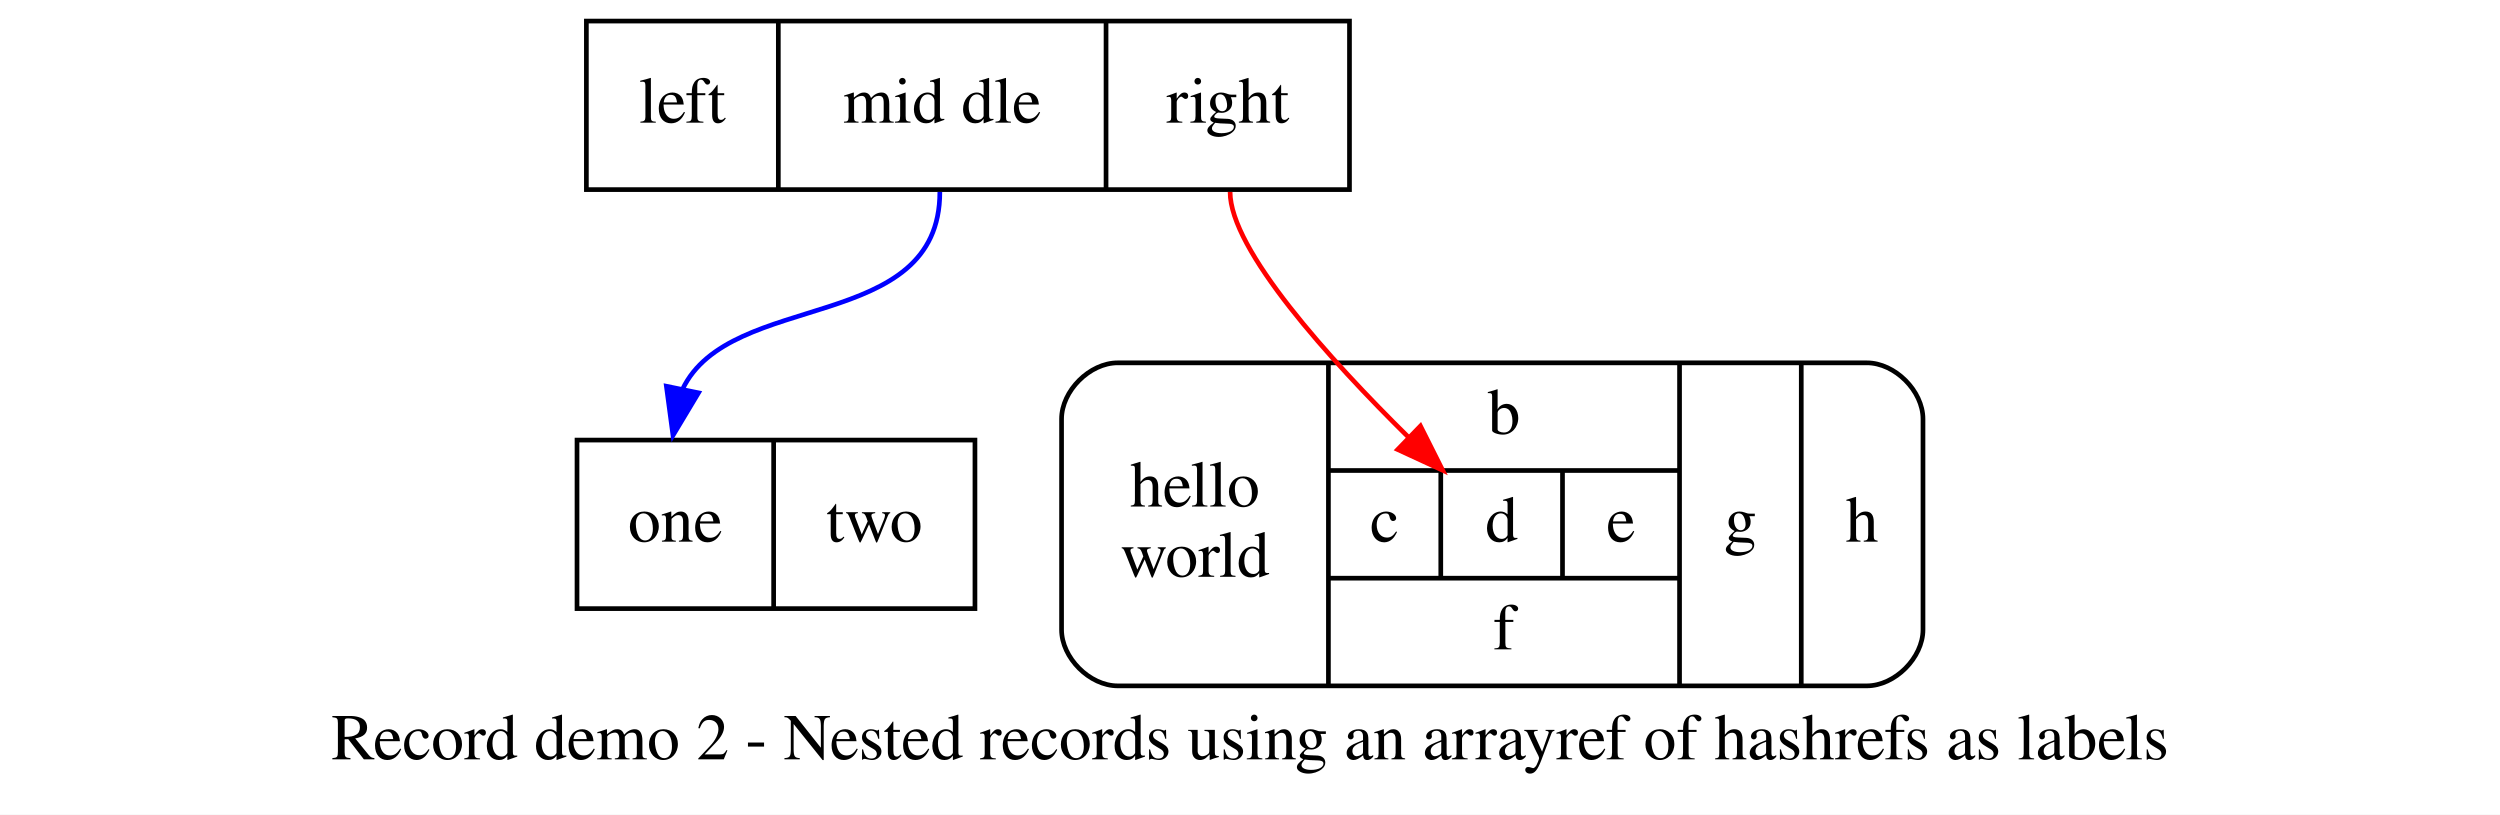
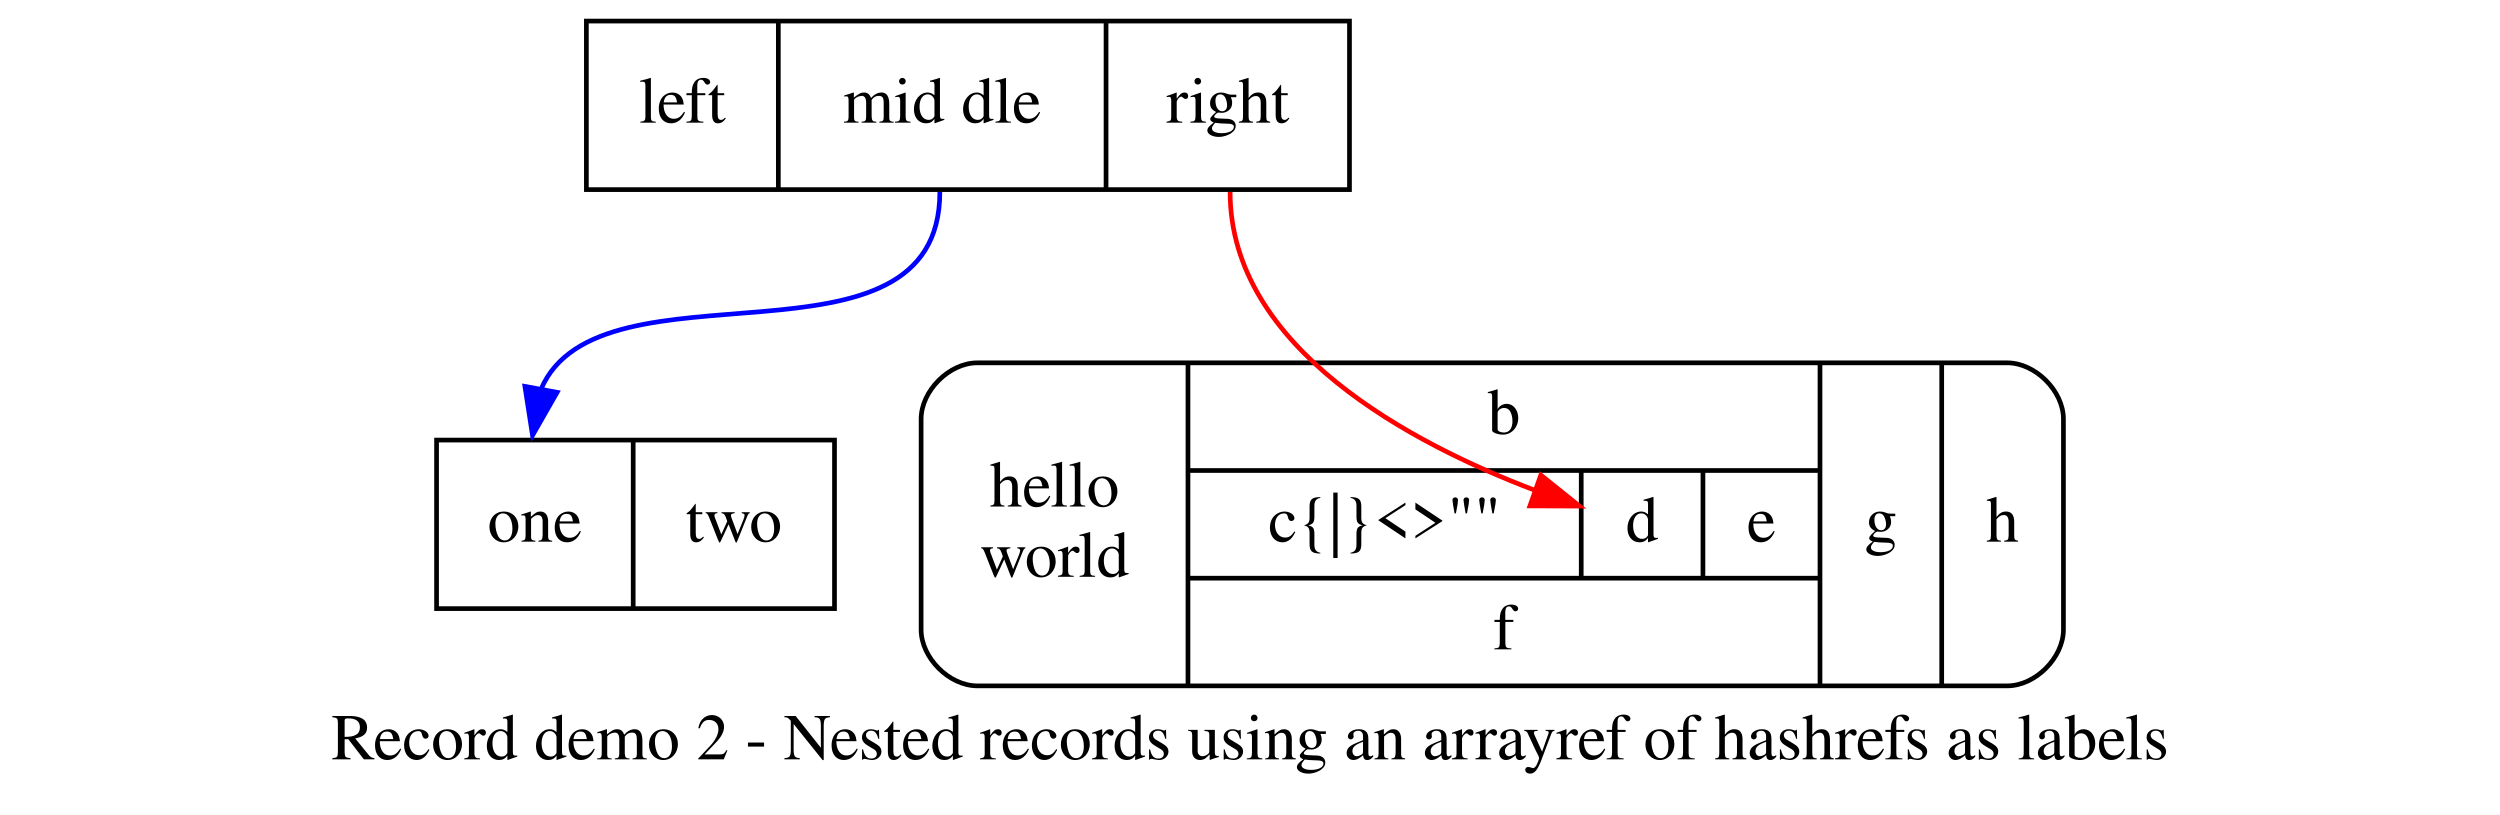
<svg xmlns="http://www.w3.org/2000/svg" width="534pt" height="174pt" viewBox="0.00 0.00 534.00 174.00">
  <g id="graph0" class="graph" transform="scale(1 1) rotate(0) translate(4 170)">
    <polygon fill="white" stroke="transparent" points="-4,4 -4,-170 530,-170 530,4 -4,4" />
    <text text-anchor="middle" x="263" y="-7.8" font-family="Times,serif" font-size="14.00">Record demo 2 - Nested records using an arrayref of hashrefs as labels</text>
    <g id="node1" class="node">
      <polygon fill="none" stroke="black" points="121.25,-129.5 121.25,-165.5 284.25,-165.5 284.25,-129.5 121.25,-129.5" />
      <text text-anchor="middle" x="141.75" y="-143.8" font-family="Times,serif" font-size="14.00">left</text>
      <polyline fill="none" stroke="black" points="162.25,-129.5 162.25,-165.5 " />
      <text text-anchor="middle" x="197.25" y="-143.8" font-family="Times,serif" font-size="14.00">mid dle</text>
      <polyline fill="none" stroke="black" points="232.25,-129.5 232.25,-165.5 " />
      <text text-anchor="middle" x="258.25" y="-143.8" font-family="Times,serif" font-size="14.00">right</text>
    </g>
    <g id="node2" class="node">
-       <polygon fill="none" stroke="black" points="119.25,-40 119.25,-76 204.25,-76 204.25,-40 119.25,-40" />
-       <text text-anchor="middle" x="140.25" y="-54.3" font-family="Times,serif" font-size="14.00">one</text>
-       <polyline fill="none" stroke="black" points="161.25,-40 161.25,-76 " />
-       <text text-anchor="middle" x="182.75" y="-54.3" font-family="Times,serif" font-size="14.00">two</text>
+       <polygon fill="none" stroke="black" points="89.25,-40 89.25,-76 174.25,-76 174.25,-40 89.25,-40" />
+       <text text-anchor="middle" x="110.25" y="-54.3" font-family="Times,serif" font-size="14.00">one</text>
+       <polyline fill="none" stroke="black" points="131.25,-40 131.25,-76 " />
+       <text text-anchor="middle" x="152.75" y="-54.3" font-family="Times,serif" font-size="14.00">two</text>
    </g>
    <g id="edge1" class="edge">
-       <path fill="none" stroke="blue" d="M196.75,-129C196.75,-98.59 151.93,-108.19 141.78,-86.84" />
-       <polygon fill="blue" stroke="blue" points="145.2,-86.09 139.75,-77 138.34,-87.5 145.2,-86.09" />
+       <path fill="none" stroke="blue" d="M196.75,-129C196.75,-87.82 124.06,-116.11 111.57,-86.88" />
+       <polygon fill="blue" stroke="blue" points="115,-86.2 109.75,-77 108.12,-87.47 115,-86.2" />
    </g>
    <g id="node3" class="node">
-       <path fill="none" stroke="black" d="M234.75,-23.5C234.75,-23.5 394.75,-23.5 394.75,-23.5 400.75,-23.5 406.75,-29.5 406.75,-35.5 406.75,-35.5 406.75,-80.5 406.75,-80.5 406.75,-86.5 400.75,-92.5 394.75,-92.5 394.75,-92.5 234.75,-92.5 234.75,-92.5 228.75,-92.5 222.75,-86.5 222.75,-80.5 222.75,-80.5 222.75,-35.5 222.75,-35.5 222.75,-29.5 228.75,-23.5 234.75,-23.5" />
-       <text text-anchor="middle" x="251.25" y="-61.8" font-family="Times,serif" font-size="14.00">hello</text>
-       <text text-anchor="middle" x="251.25" y="-46.8" font-family="Times,serif" font-size="14.00">world</text>
-       <polyline fill="none" stroke="black" points="279.75,-23.5 279.75,-92.5 " />
+       <path fill="none" stroke="black" d="M204.75,-23.5C204.75,-23.5 424.75,-23.5 424.75,-23.5 430.75,-23.5 436.75,-29.5 436.75,-35.5 436.75,-35.5 436.75,-80.5 436.75,-80.5 436.75,-86.5 430.75,-92.5 424.75,-92.5 424.75,-92.5 204.75,-92.5 204.75,-92.5 198.75,-92.5 192.75,-86.5 192.75,-80.5 192.75,-80.5 192.75,-35.5 192.75,-35.5 192.75,-29.5 198.75,-23.5 204.75,-23.5" />
+       <text text-anchor="middle" x="221.25" y="-61.8" font-family="Times,serif" font-size="14.00">hello</text>
+       <text text-anchor="middle" x="221.25" y="-46.8" font-family="Times,serif" font-size="14.00">world</text>
+       <polyline fill="none" stroke="black" points="249.75,-23.5 249.75,-92.5 " />
      <text text-anchor="middle" x="317.25" y="-77.3" font-family="Times,serif" font-size="14.00">b</text>
-       <polyline fill="none" stroke="black" points="279.75,-69.5 354.75,-69.5 " />
-       <text text-anchor="middle" x="291.75" y="-54.3" font-family="Times,serif" font-size="14.00">c</text>
-       <polyline fill="none" stroke="black" points="303.75,-46.5 303.75,-69.5 " />
-       <text text-anchor="middle" x="316.75" y="-54.3" font-family="Times,serif" font-size="14.00">d</text>
-       <polyline fill="none" stroke="black" points="329.75,-46.5 329.75,-69.5 " />
-       <text text-anchor="middle" x="342.25" y="-54.3" font-family="Times,serif" font-size="14.00">e</text>
-       <polyline fill="none" stroke="black" points="279.75,-46.5 354.75,-46.5 " />
+       <polyline fill="none" stroke="black" points="249.75,-69.5 384.75,-69.5 " />
+       <text text-anchor="middle" x="291.75" y="-54.3" font-family="Times,serif" font-size="14.00">c{|}&lt;&gt;""</text>
+       <polyline fill="none" stroke="black" points="333.75,-46.5 333.75,-69.5 " />
+       <text text-anchor="middle" x="346.75" y="-54.3" font-family="Times,serif" font-size="14.00">d</text>
+       <polyline fill="none" stroke="black" points="359.75,-46.5 359.75,-69.5 " />
+       <text text-anchor="middle" x="372.25" y="-54.3" font-family="Times,serif" font-size="14.00">e</text>
+       <polyline fill="none" stroke="black" points="249.75,-46.5 384.75,-46.5 " />
      <text text-anchor="middle" x="317.25" y="-31.3" font-family="Times,serif" font-size="14.00">f</text>
-       <polyline fill="none" stroke="black" points="354.75,-23.5 354.75,-92.5 " />
-       <text text-anchor="middle" x="367.75" y="-54.3" font-family="Times,serif" font-size="14.00">g</text>
-       <polyline fill="none" stroke="black" points="380.75,-23.5 380.75,-92.5 " />
-       <text text-anchor="middle" x="393.75" y="-54.3" font-family="Times,serif" font-size="14.00">h</text>
+       <polyline fill="none" stroke="black" points="384.75,-23.5 384.75,-92.5 " />
+       <text text-anchor="middle" x="397.75" y="-54.3" font-family="Times,serif" font-size="14.00">g</text>
+       <polyline fill="none" stroke="black" points="410.75,-23.5 410.75,-92.5 " />
+       <text text-anchor="middle" x="423.75" y="-54.3" font-family="Times,serif" font-size="14.00">h</text>
    </g>
    <g id="edge2" class="edge">
-       <path fill="none" stroke="red" d="M258.75,-129C258.75,-116.65 280.07,-93.17 296.86,-76.6" />
-       <polygon fill="red" stroke="red" points="299.41,-79.01 304.16,-69.54 294.54,-73.98 299.41,-79.01" />
+       <path fill="none" stroke="red" d="M258.75,-129C258.75,-95.55 297.73,-75.18 323.8,-65.29" />
+       <polygon fill="red" stroke="red" points="325.12,-68.53 333.38,-61.9 322.79,-61.94 325.12,-68.53" />
    </g>
  </g>
</svg>
